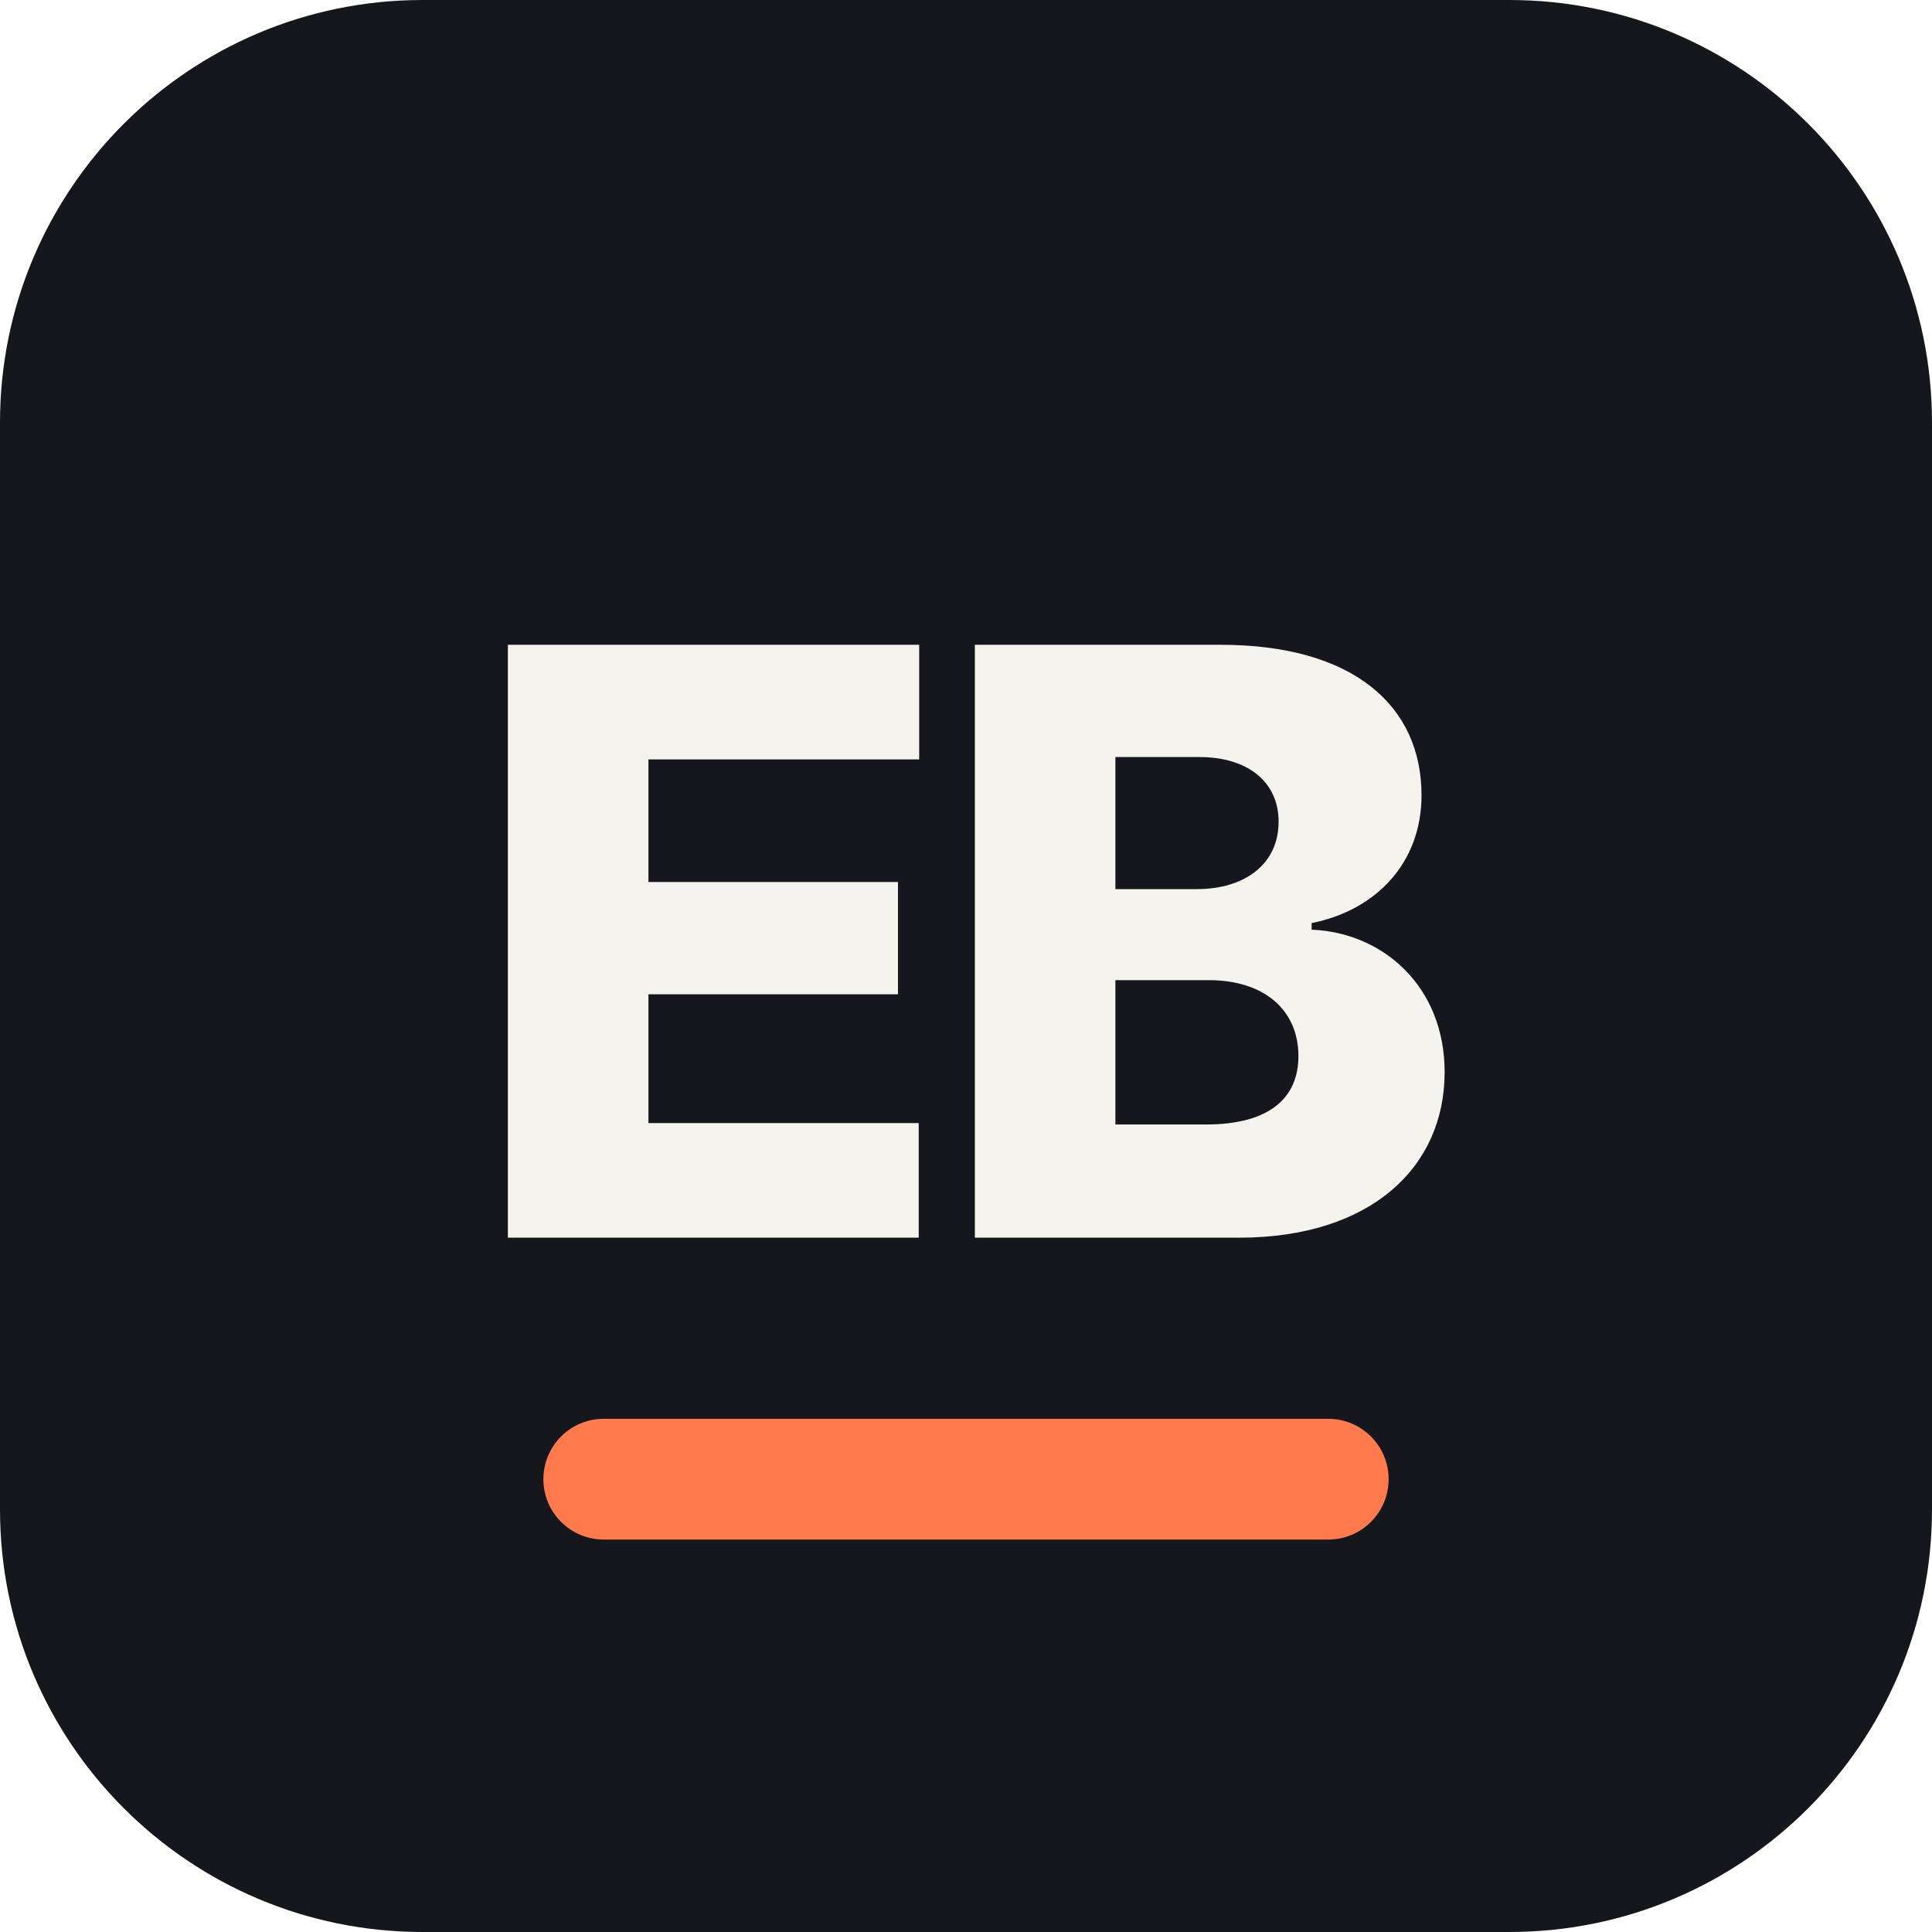
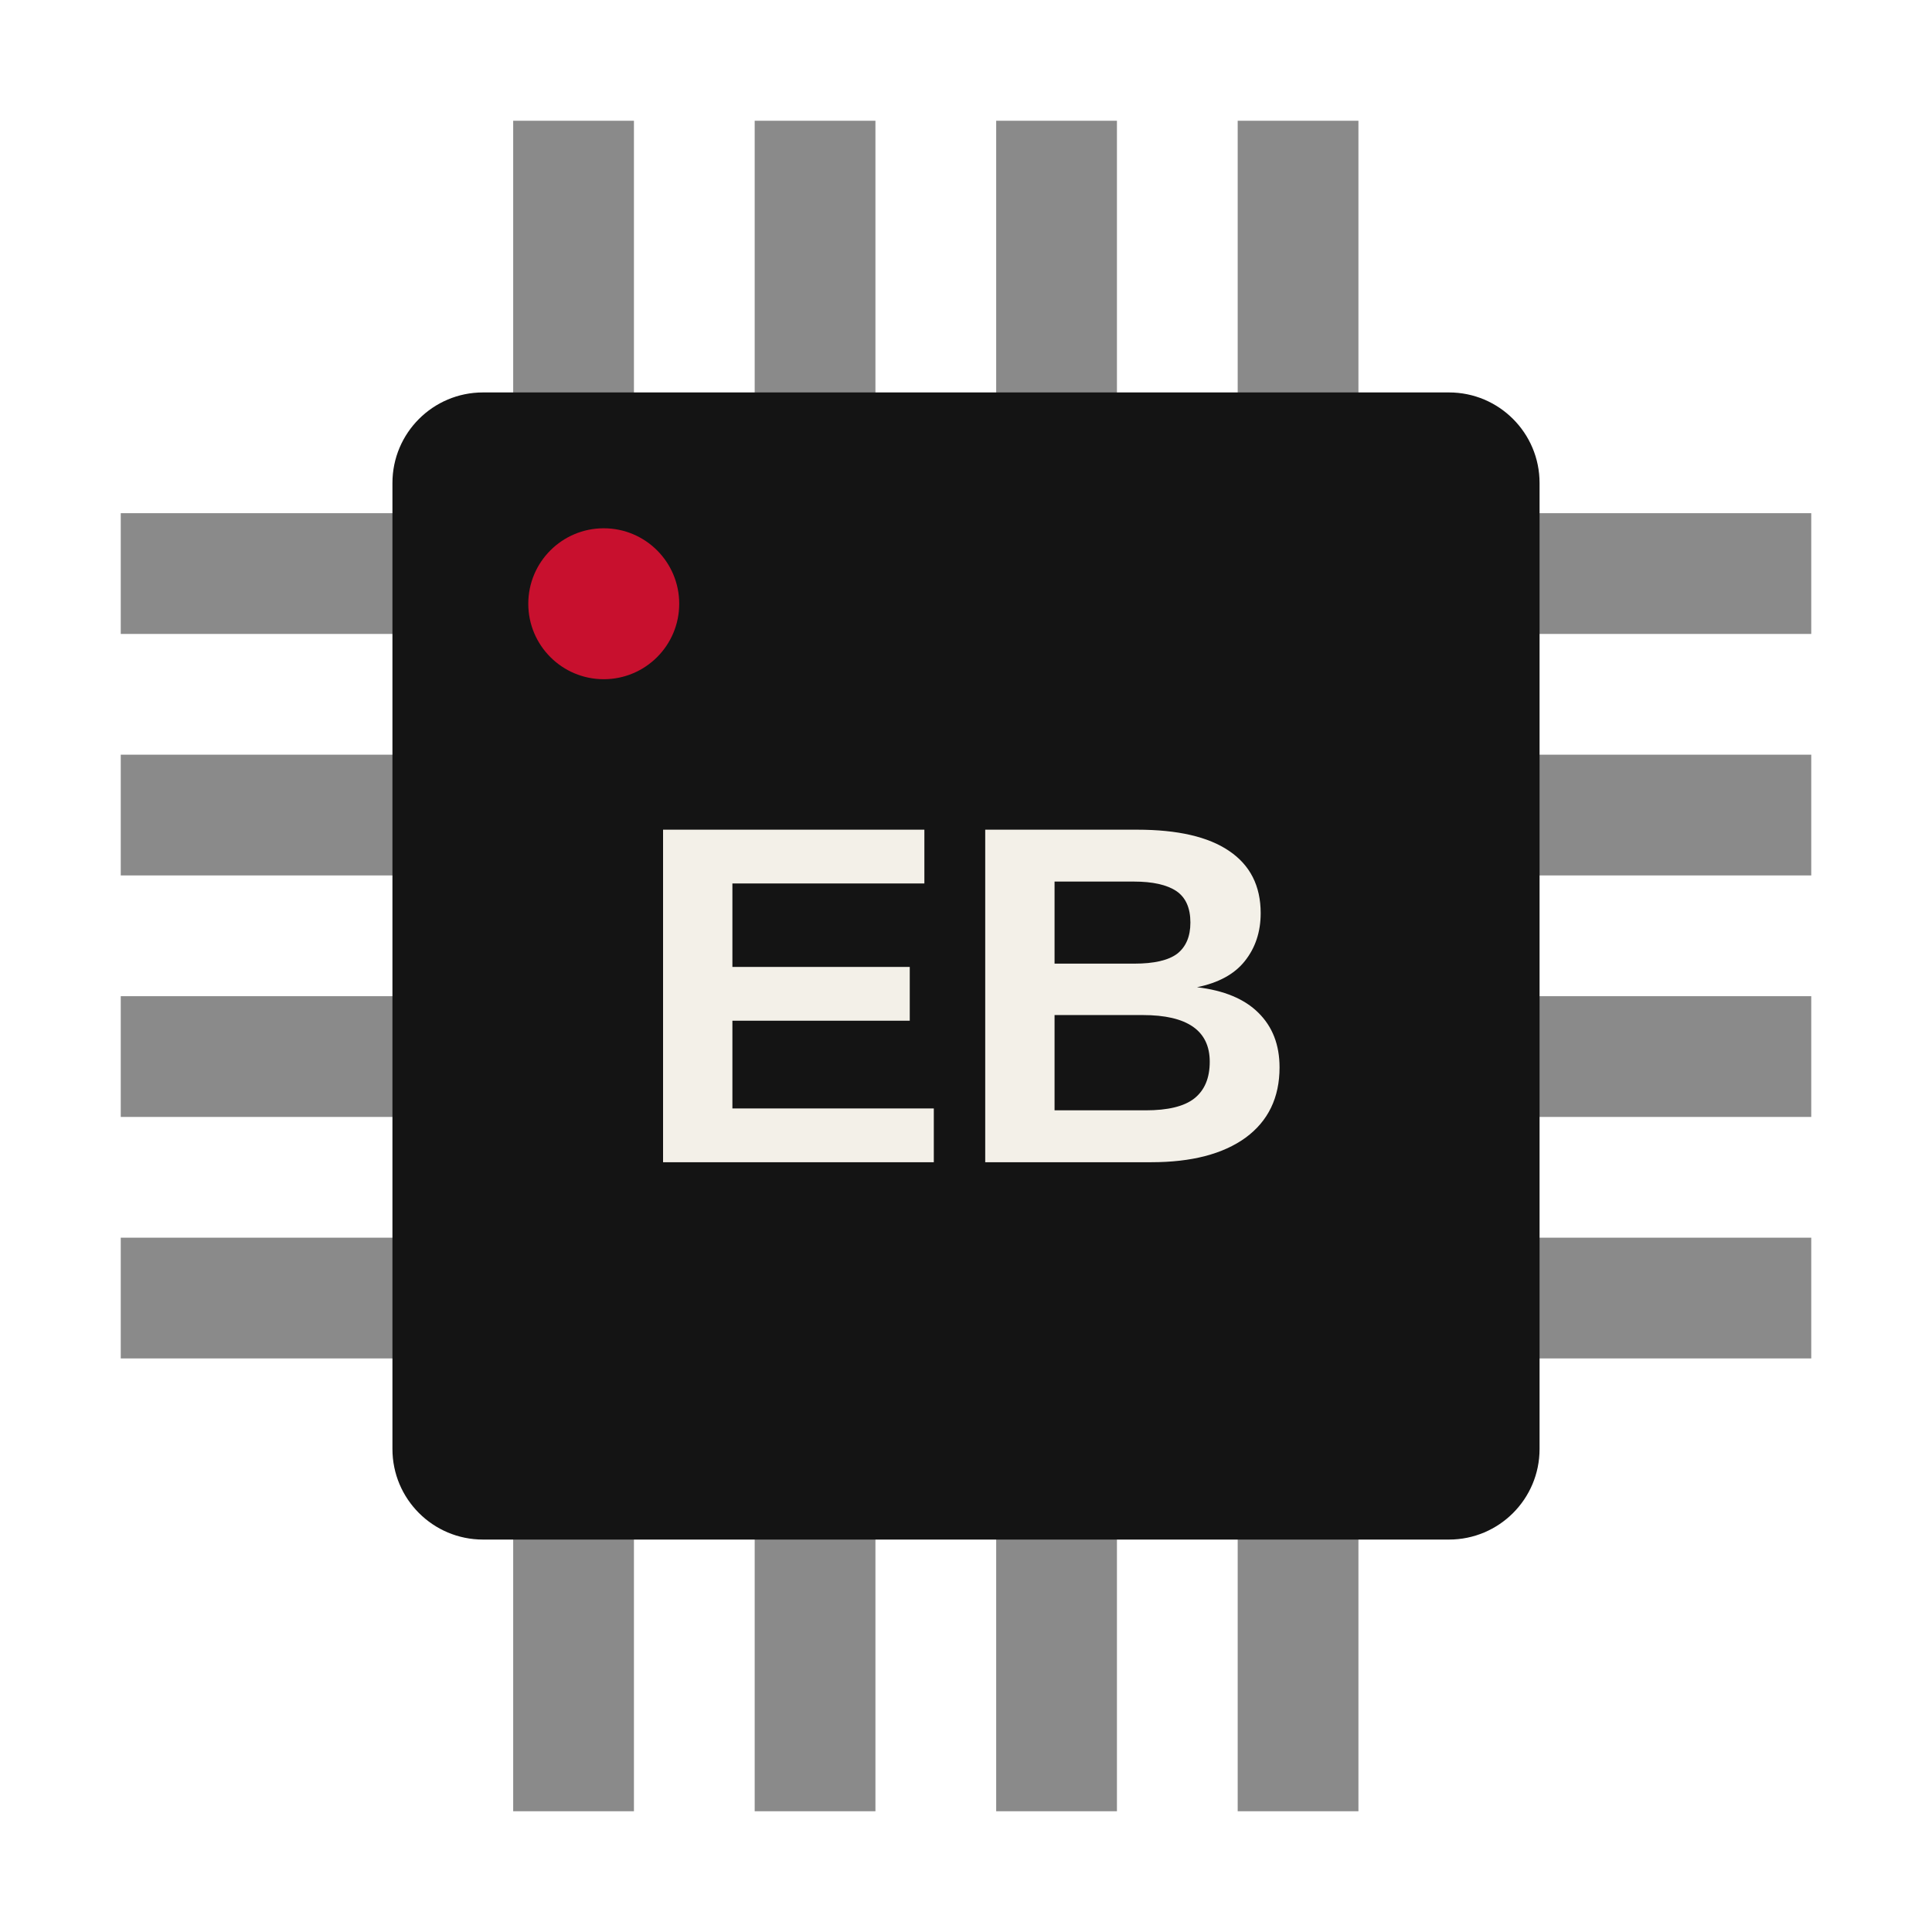
<svg xmlns="http://www.w3.org/2000/svg" viewBox="0 0 64 64">
-   <rect width="64" height="64" rx="14" fill="#15171c" />
-   <text x="32" y="41" text-anchor="middle" font-family="Bricolage Grotesque, Inter, Segoe UI, Roboto, Arial, sans-serif" font-size="27" font-weight="800" letter-spacing="-1" fill="#f5f3ee">EB</text>
-   <rect x="18" y="47" width="28" height="4" rx="2" fill="#ff7a4d" />
+   <style>
+     .cuerpo { fill: #141414; }
+     .texto { fill: #f3f0e8; }
+     .pines { fill: #8a8a8a; }
+     @media (prefers-color-scheme: dark) {
+       .cuerpo { fill: #f3f0e8; }
+       .texto { fill: #141414; }
+     }
+   </style>
+   <g class="pines">
+     <rect x="4" y="17" width="10" height="4" />
+     <rect x="4" y="25" width="10" height="4" />
+     <rect x="4" y="33" width="10" height="4" />
+     <rect x="4" y="41" width="10" height="4" />
+     <rect x="50" y="17" width="10" height="4" />
+     <rect x="50" y="25" width="10" height="4" />
+     <rect x="50" y="33" width="10" height="4" />
+     <rect x="50" y="41" width="10" height="4" />
+     <rect x="17" y="4" width="4" height="10" />
+     <rect x="25" y="4" width="4" height="10" />
+     <rect x="33" y="4" width="4" height="10" />
+     <rect x="41" y="4" width="4" height="10" />
+     <rect x="17" y="50" width="4" height="10" />
+     <rect x="25" y="50" width="4" height="10" />
+     <rect x="33" y="50" width="4" height="10" />
+     <rect x="41" y="50" width="4" height="10" />
+   </g>
+   <rect class="cuerpo" x="13" y="13" width="38" height="38" rx="3" />
+   <circle cx="20" cy="20" r="2.5" fill="#c8102e" />
+   <text class="texto" x="32" y="38.5" text-anchor="middle" font-family="IBM Plex Sans Condensed, Arial Narrow, Arial, sans-serif" font-size="16" font-weight="700">EB</text>
</svg>
